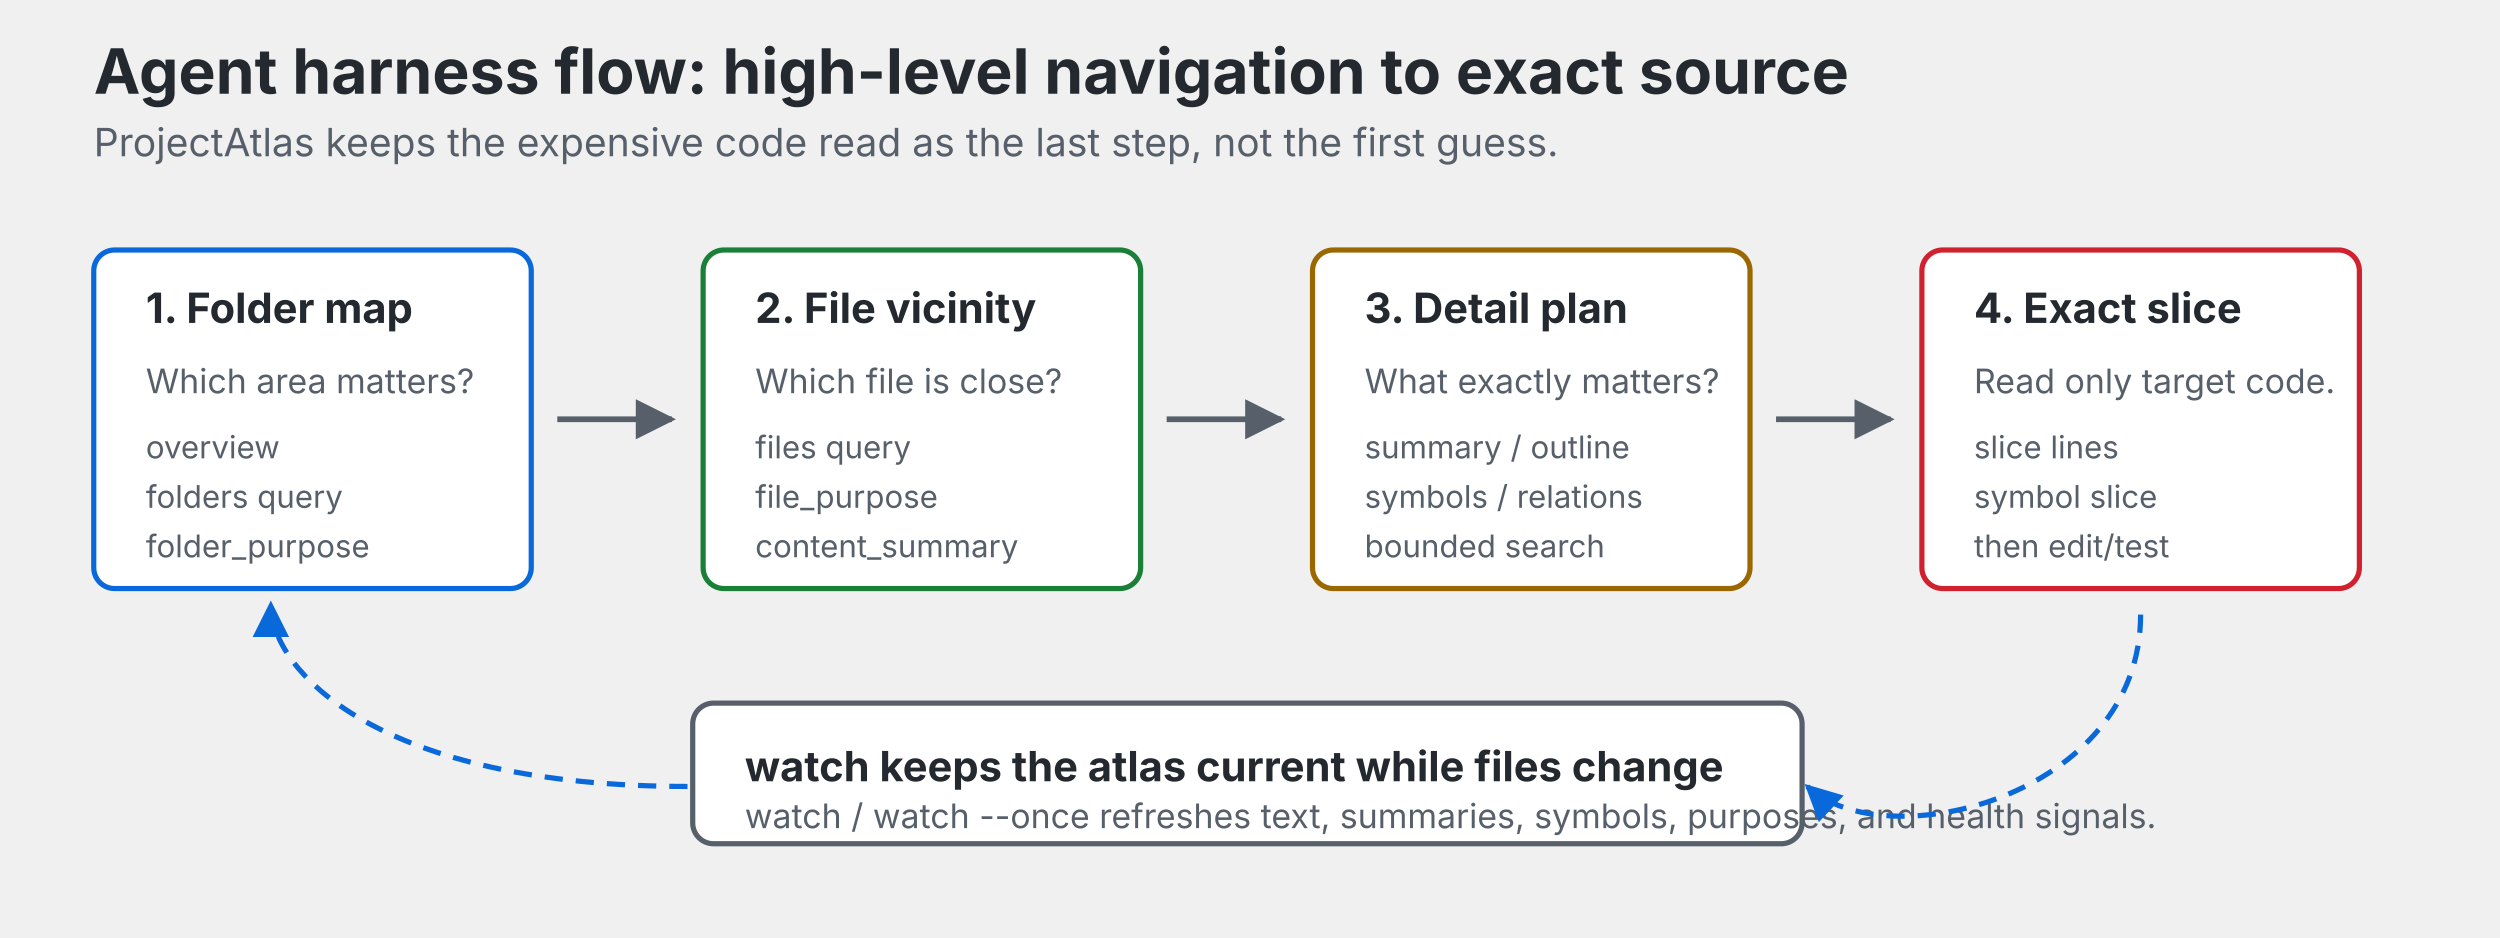
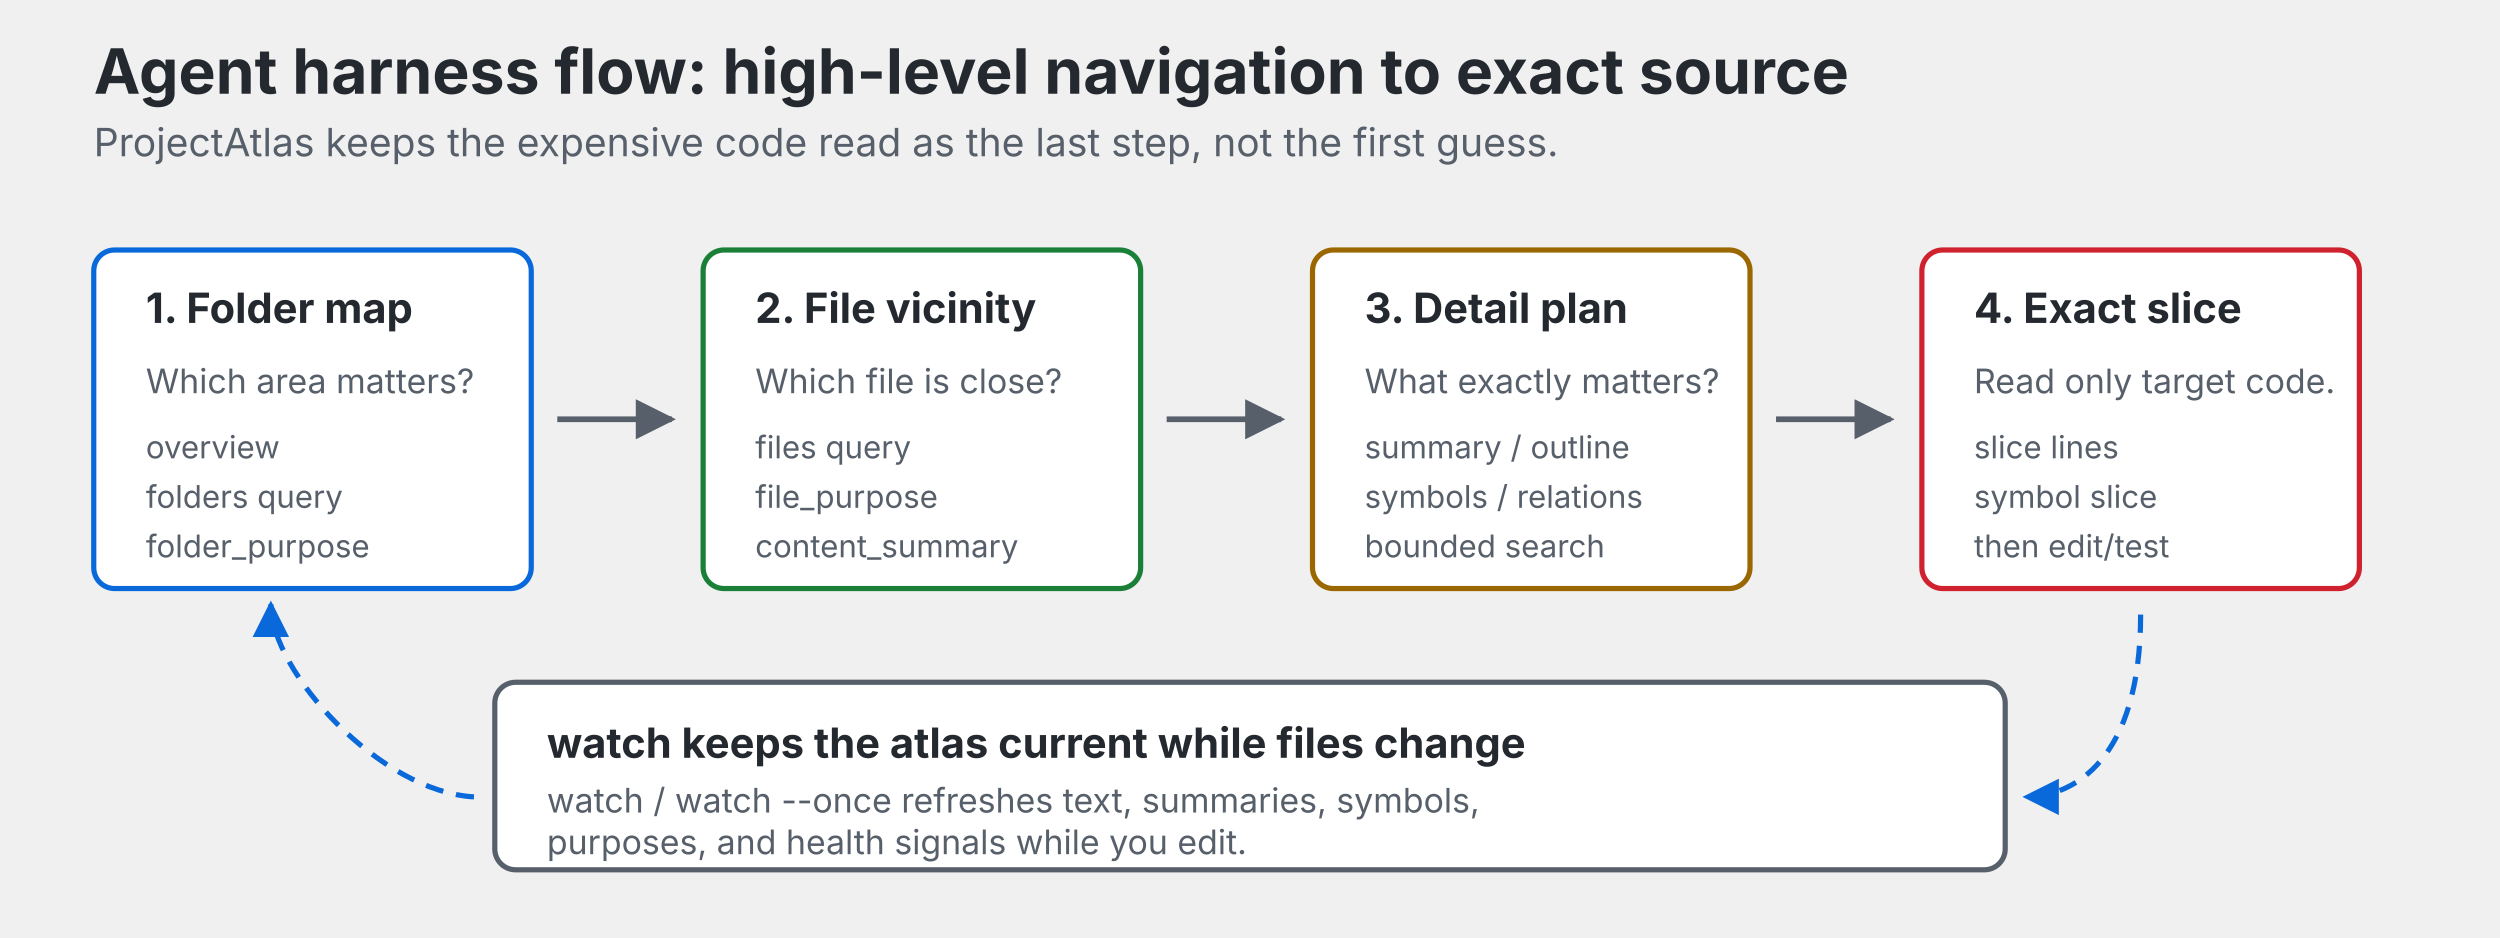
<svg xmlns="http://www.w3.org/2000/svg" role="img" aria-labelledby="title desc" viewBox="0 0 960 360">
  <style>
    text { font-family: -apple-system, BlinkMacSystemFont, "Segoe UI", sans-serif; fill: #24292f; }
    .title { font-size: 24px; font-weight: 700; }
    .subtitle { font-size: 15px; fill: #57606a; }
    .step { font-size: 16px; font-weight: 700; }
    .small { font-size: 13px; fill: #57606a; }
    .tiny { font-size: 12px; fill: #57606a; }
    .box { fill: #ffffff; stroke-width: 2; rx: 8; }
    .blue { stroke: #0969da; }
    .green { stroke: #1a7f37; }
    .amber { stroke: #9a6700; }
    .red { stroke: #cf222e; }
    .gray { stroke: #57606a; }
    .arrow { stroke: #57606a; stroke-width: 2.2; fill: none; marker-end: url(#arrowhead); }
    .loop { stroke: #0969da; stroke-width: 2; fill: none; stroke-dasharray: 7 5; marker-end: url(#arrowheadBlue); }
  </style>
  <defs>
    <marker id="arrowhead" viewBox="0 0 10 10" refX="9" refY="5" markerWidth="7" markerHeight="7" orient="auto-start-reverse">
      <path d="M 0 0 L 10 5 L 0 10 z" fill="#57606a" />
    </marker>
    <marker id="arrowheadBlue" viewBox="0 0 10 10" refX="9" refY="5" markerWidth="7" markerHeight="7" orient="auto-start-reverse">
      <path d="M 0 0 L 10 5 L 0 10 z" fill="#0969da" />
    </marker>
  </defs>
  <text x="36" y="36" class="title">Agent harness flow: high-level navigation to exact source</text>
  <text x="36" y="60" class="subtitle">ProjectAtlas keeps the expensive code read as the last step, not the first guess.</text>
  <rect x="36" y="96" width="168" height="130" class="box blue" />
  <text x="56" y="124" class="step">1. Folder map</text>
  <text x="56" y="151" class="small">Which area matters?</text>
  <text x="56" y="176" class="tiny">overview</text>
  <text x="56" y="195" class="tiny">folders query</text>
  <text x="56" y="214" class="tiny">folder_purpose</text>
  <path d="M 214 161 H 258" class="arrow" />
  <rect x="270" y="96" width="168" height="130" class="box green" />
  <text x="290" y="124" class="step">2. File vicinity</text>
  <text x="290" y="151" class="small">Which file is close?</text>
  <text x="290" y="176" class="tiny">files query</text>
  <text x="290" y="195" class="tiny">file_purpose</text>
  <text x="290" y="214" class="tiny">content_summary</text>
  <path d="M 448 161 H 492" class="arrow" />
  <rect x="504" y="96" width="168" height="130" class="box amber" />
  <text x="524" y="124" class="step">3. Detail plan</text>
  <text x="524" y="151" class="small">What exactly matters?</text>
  <text x="524" y="176" class="tiny">summary / outline</text>
  <text x="524" y="195" class="tiny">symbols / relations</text>
  <text x="524" y="214" class="tiny">bounded search</text>
  <path d="M 682 161 H 726" class="arrow" />
  <rect x="738" y="96" width="168" height="130" class="box red" />
  <text x="758" y="124" class="step">4. Exact slice</text>
  <text x="758" y="151" class="small">Read only target code.</text>
  <text x="758" y="176" class="tiny">slice lines</text>
  <text x="758" y="195" class="tiny">symbol slice</text>
  <text x="758" y="214" class="tiny">then edit/test</text>
-   <rect x="266" y="270" width="426" height="54" class="box gray" />
-   <text x="286" y="300" class="step">watch keeps the atlas current while files change</text>
-   <text x="286" y="318" class="small">watch / watch --once refreshes text, summaries, symbols, purposes, and health signals.</text>
-   <path d="M 822 236 C 822 306 724 330 694 302" class="loop" />
-   <path d="M 264 302 C 146 302 104 258 104 232" class="loop" />
+   <rect x="190" y="262" width="580" height="72" class="box gray" />
+   <text x="210" y="291" class="step">watch keeps the atlas current while files change</text>
+   <text x="210" y="312" class="small">watch / watch --once refreshes text, summaries, symbols,</text>
+   <text x="210" y="328" class="small">purposes, and health signals while you edit.</text>
+   <path d="M 822 236 C 822 292 796 306 778 306" class="loop" />
+   <path d="M 182 306 C 146 304 104 258 104 232" class="loop" />
</svg>
